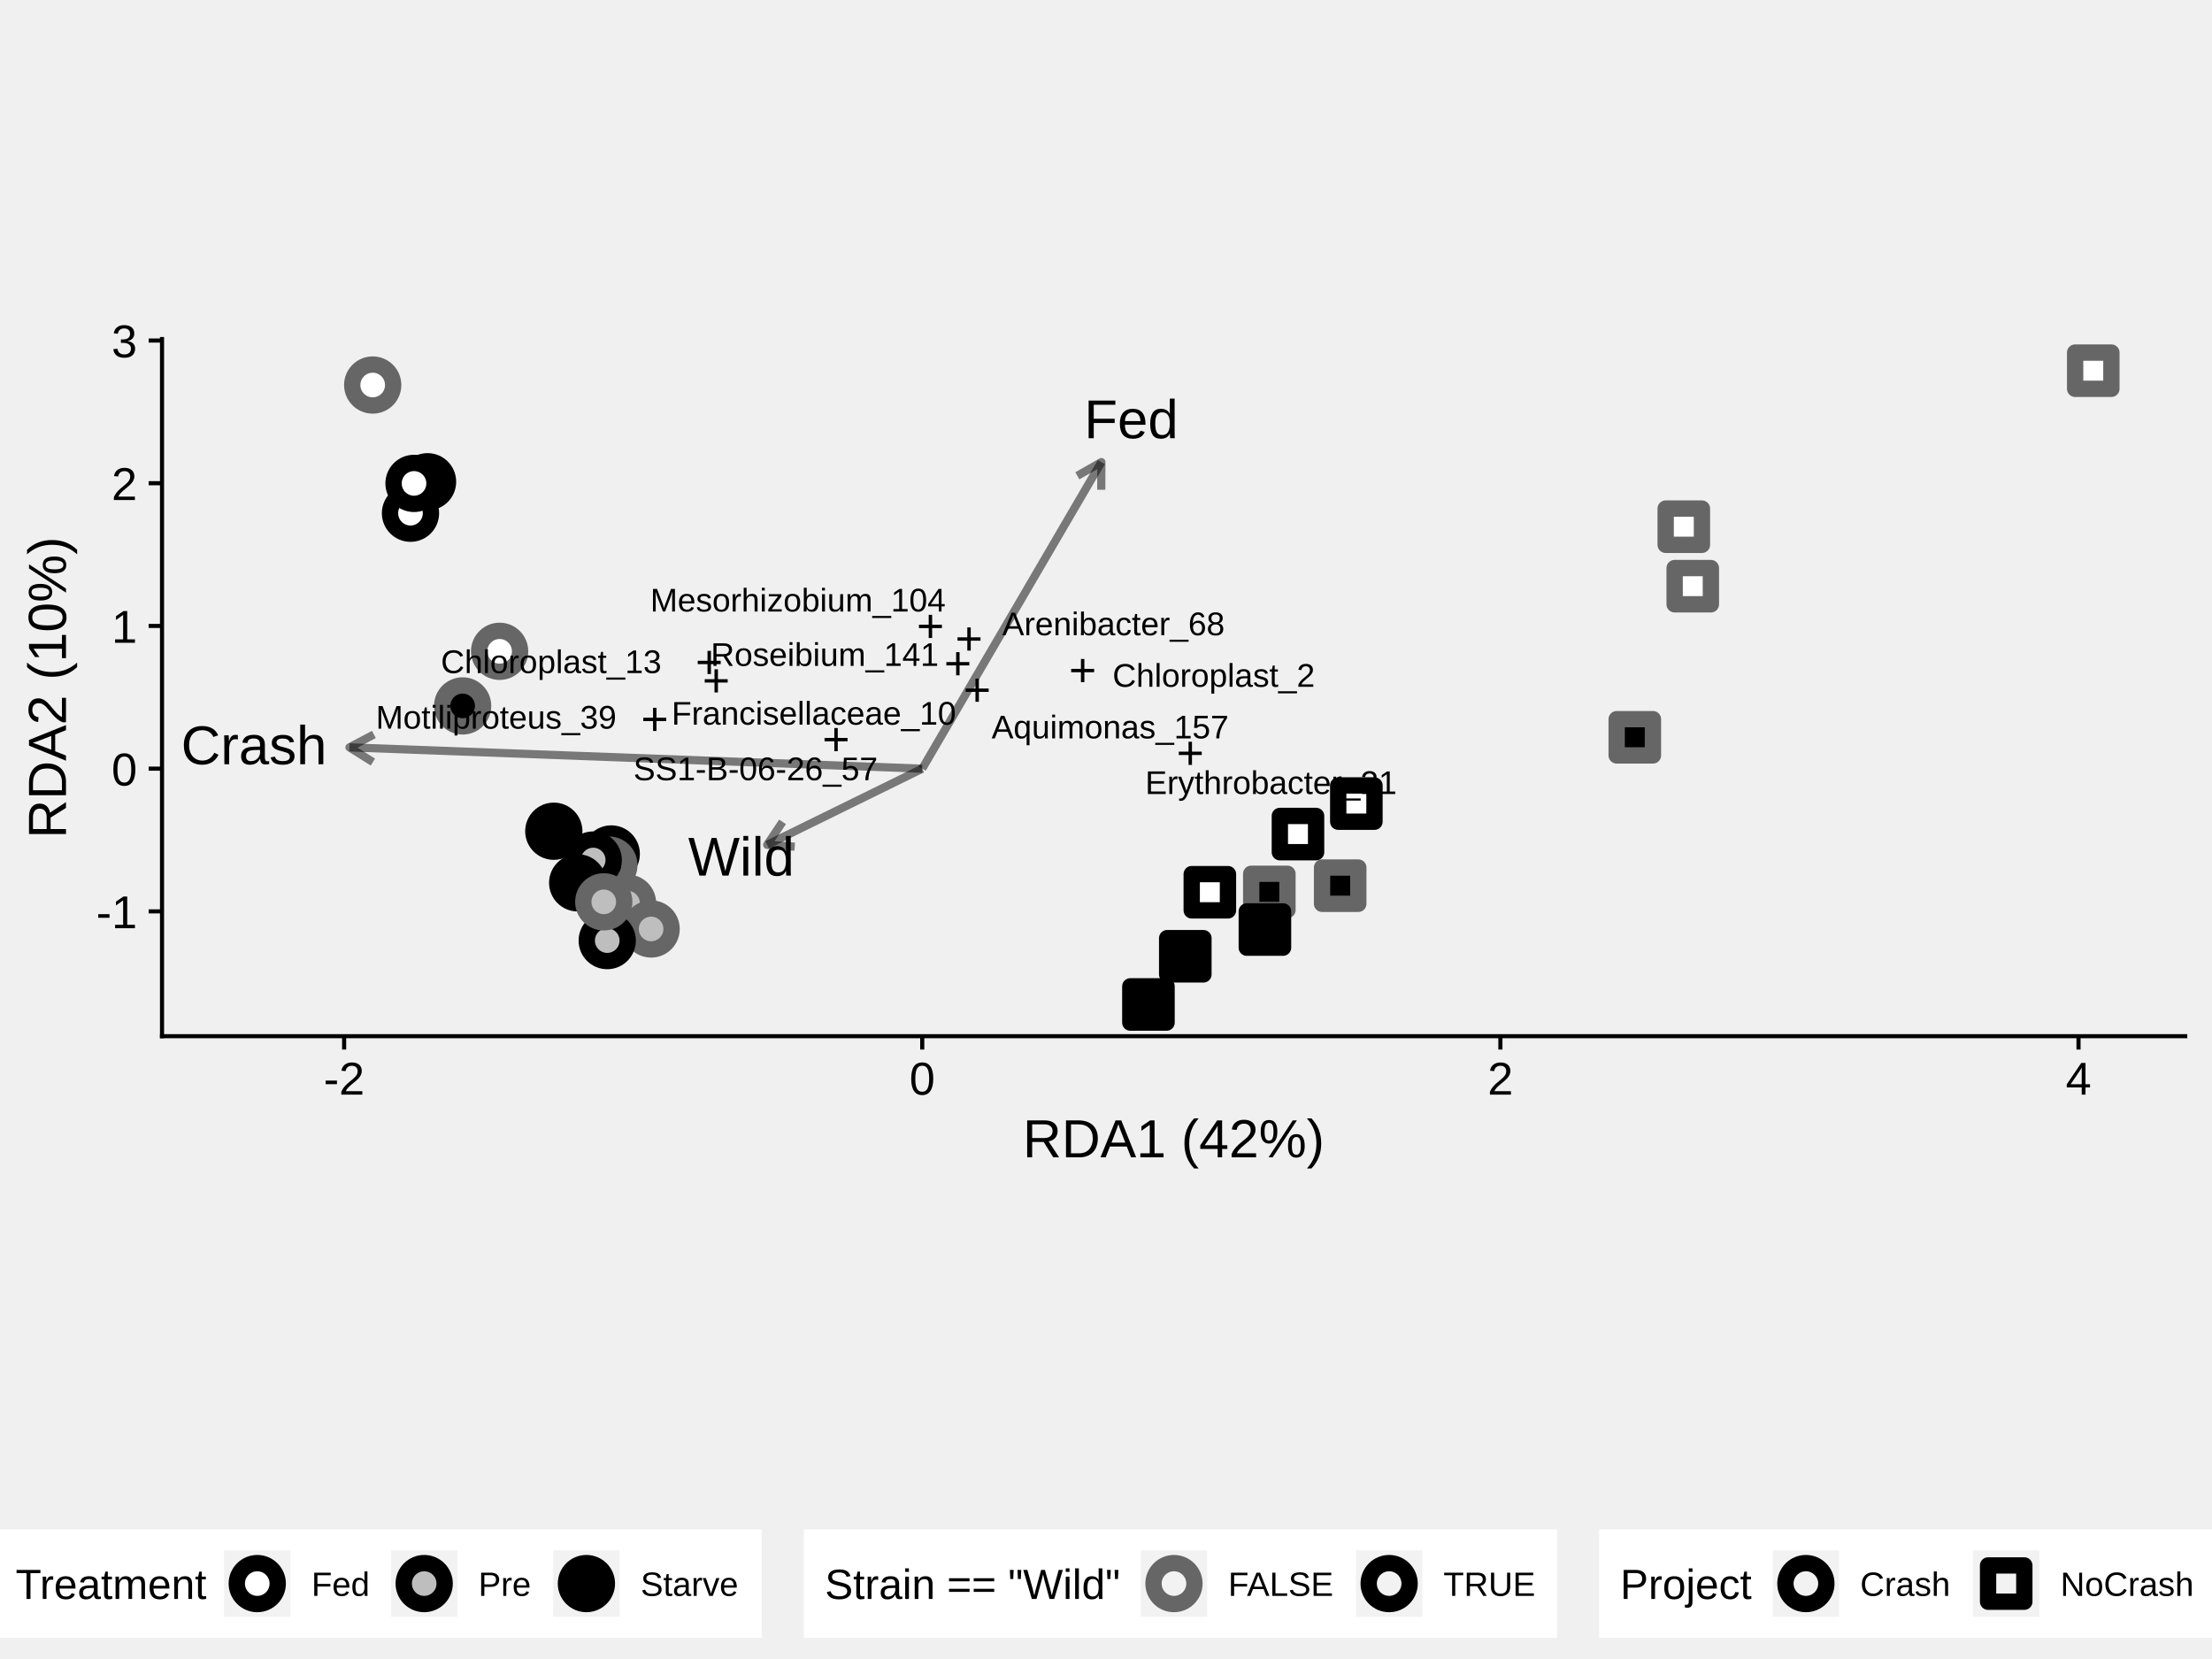
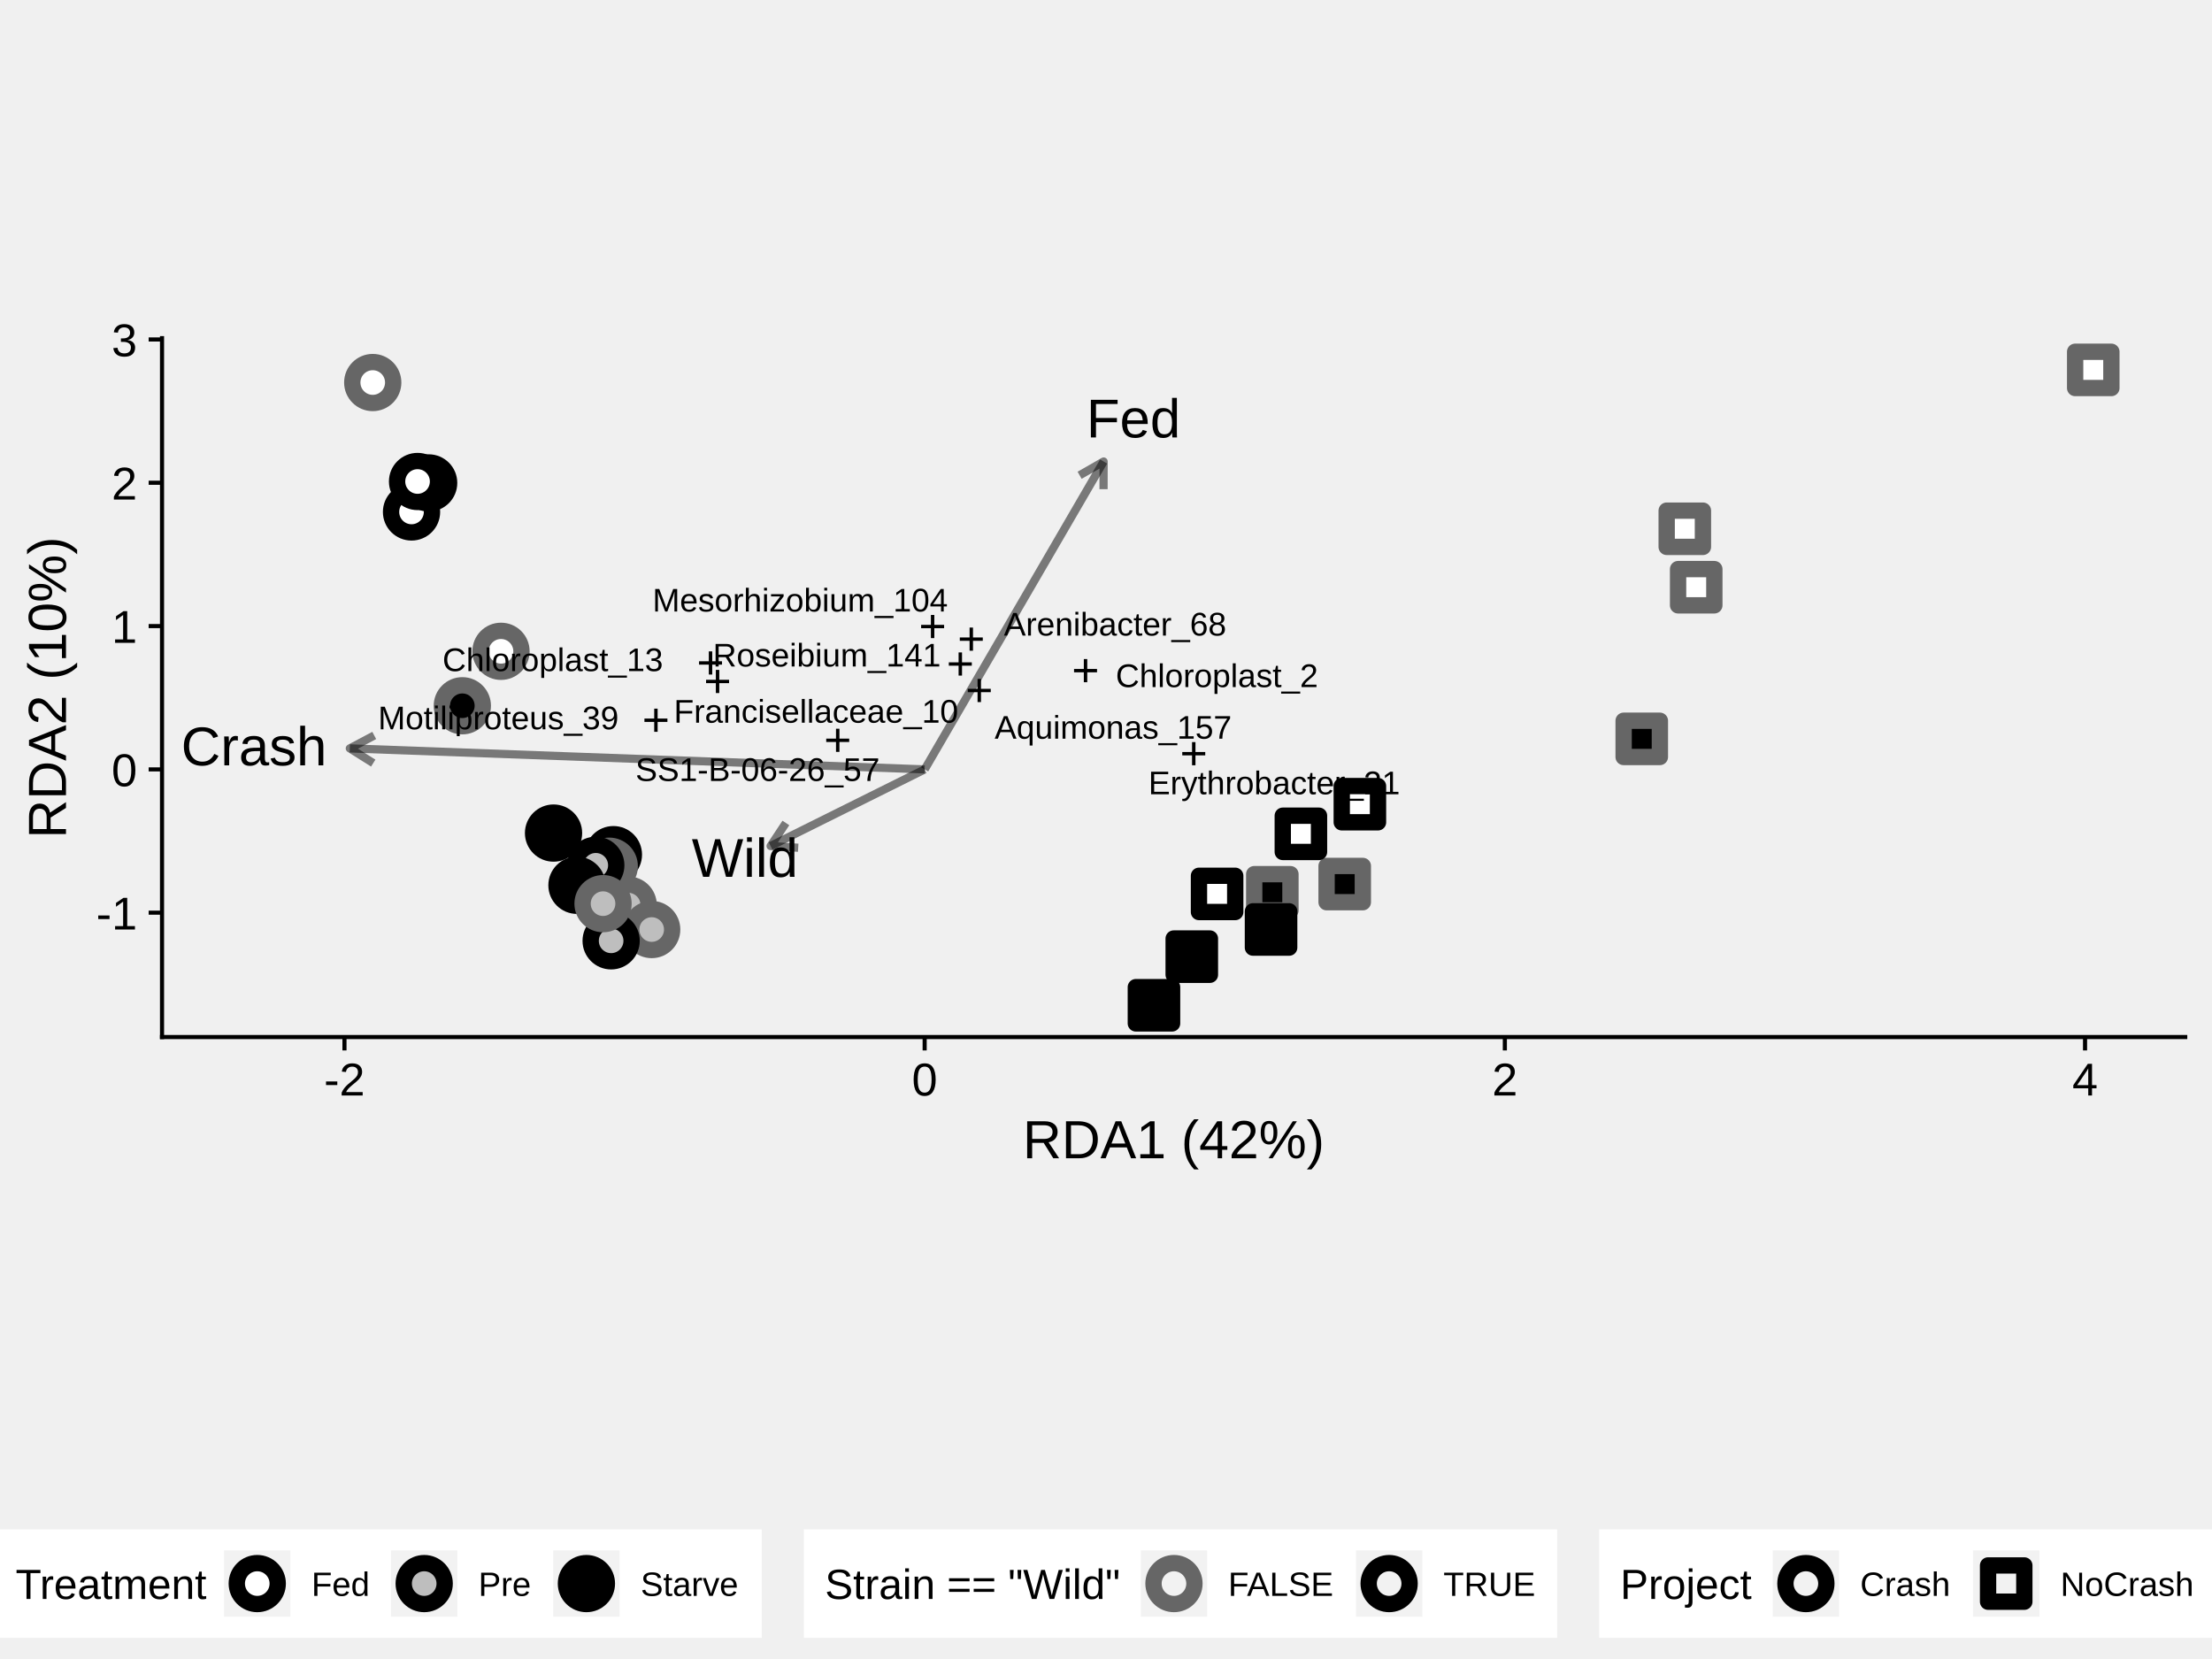
<svg xmlns="http://www.w3.org/2000/svg" class="svglite" width="576.00pt" height="432.00pt" viewBox="0 0 576.00 432.00">
  <defs>
    <style type="text/css">
    .svglite line, .svglite polyline, .svglite polygon, .svglite path, .svglite rect, .svglite circle {
      fill: none;
      stroke: #000000;
      stroke-linecap: round;
      stroke-linejoin: round;
      stroke-miterlimit: 10.00;
    }
  </style>
  </defs>
  <rect width="100%" height="100%" style="stroke: none; fill: none;" />
  <defs>
    <clipPath id="cpMC4wMHw1NzYuMDB8MC4wMHw0MzIuMDA=">
      <rect x="0.00" y="0.00" width="576.00" height="432.00" />
    </clipPath>
  </defs>
  <g clip-path="url(#cpMC4wMHw1NzYuMDB8MC4wMHw0MzIuMDA=)">
</g>
  <defs>
-     <clipPath id="cpMC4wMHw1NzYuMDB8ODEuMzB8MzExLjQy">
-       <rect x="0.00" y="81.30" width="576.00" height="230.12" />
+     <clipPath id="cpMC4wMHw1NzYuMDB8ODEuMDh8MzExLjY1">
+       <rect x="0.00" y="81.08" width="576.00" height="230.57" />
    </clipPath>
  </defs>
-   <g clip-path="url(#cpMC4wMHw1NzYuMDB8ODEuMzB8MzExLjQy)">
+   <g clip-path="url(#cpMC4wMHw1NzYuMDB8ODEuMDh8MzExLjY1)">
</g>
  <g clip-path="url(#cpMC4wMHw1NzYuMDB8MC4wMHw0MzIuMDA=)">
</g>
  <defs>
-     <clipPath id="cpNDIuMTl8NTY5LjAzfDg4LjI4fDI2OS44Mg==">
-       <rect x="42.19" y="88.28" width="526.83" height="181.54" />
+     <clipPath id="cpNDIuMTl8NTY5LjAzfDg4LjA1fDI3MC4wNA==">
+       <rect x="42.19" y="88.05" width="526.83" height="181.99" />
    </clipPath>
  </defs>
-   <g clip-path="url(#cpNDIuMTl8NTY5LjAzfDg4LjI4fDI2OS44Mg==)">
-     <circle cx="162.69" cy="238.37" r="5.33" style="stroke-width: 4.25; fill: #000000;" />
-     <circle cx="159.17" cy="222.37" r="5.33" style="stroke-width: 4.25; fill: #BEBEBE;" />
-     <circle cx="158.55" cy="225.27" r="5.33" style="stroke-width: 4.25; stroke: #666666; fill: #000000;" />
-     <circle cx="163.41" cy="235.19" r="5.33" style="stroke-width: 4.25; stroke: #666666; fill: #BEBEBE;" />
-     <circle cx="169.55" cy="241.90" r="5.33" style="stroke-width: 4.25; stroke: #666666; fill: #BEBEBE;" />
-     <circle cx="158.12" cy="244.93" r="5.33" style="stroke-width: 4.25; fill: #BEBEBE;" />
-     <circle cx="154.47" cy="223.95" r="5.33" style="stroke-width: 4.25; fill: #BEBEBE;" />
-     <circle cx="130.10" cy="169.60" r="5.33" style="stroke-width: 4.25; stroke: #666666; fill: #FFFFFF;" />
-     <circle cx="106.89" cy="133.64" r="5.33" style="stroke-width: 4.25; fill: #FFFFFF;" />
-     <circle cx="97.05" cy="100.26" r="5.33" style="stroke-width: 4.25; stroke: #666666; fill: #FFFFFF;" />
-     <circle cx="111.33" cy="125.45" r="5.33" style="stroke-width: 4.25; fill: #FFFFFF;" />
-     <circle cx="150.43" cy="229.89" r="5.33" style="stroke-width: 4.25; fill: #000000;" />
-     <circle cx="157.22" cy="234.84" r="5.33" style="stroke-width: 4.25; stroke: #666666; fill: #BEBEBE;" />
-     <circle cx="144.21" cy="216.45" r="5.33" style="stroke-width: 4.25; fill: #000000;" />
-     <circle cx="120.47" cy="183.82" r="5.33" style="stroke-width: 4.25; stroke: #666666; fill: #000000;" />
-     <circle cx="107.81" cy="125.88" r="5.33" style="stroke-width: 4.25; fill: #FFFFFF;" />
-     <rect x="325.81" y="227.53" width="9.44" height="9.44" style="stroke-width: 4.25; stroke: #666666; fill: #000000;" />
-     <rect x="420.98" y="187.27" width="9.44" height="9.44" style="stroke-width: 4.25; stroke: #666666; fill: #000000;" />
-     <rect x="436.07" y="147.92" width="9.44" height="9.44" style="stroke-width: 4.25; stroke: #666666; fill: #FFFFFF;" />
-     <rect x="294.33" y="256.84" width="9.44" height="9.44" style="stroke-width: 4.25; fill: #000000;" />
-     <rect x="348.47" y="204.53" width="9.44" height="9.44" style="stroke-width: 4.25; fill: #FFFFFF;" />
-     <rect x="310.32" y="227.62" width="9.44" height="9.44" style="stroke-width: 4.25; fill: #FFFFFF;" />
-     <rect x="344.26" y="225.91" width="9.44" height="9.44" style="stroke-width: 4.25; stroke: #666666; fill: #000000;" />
-     <rect x="433.74" y="132.43" width="9.44" height="9.44" style="stroke-width: 4.25; stroke: #666666; fill: #FFFFFF;" />
-     <rect x="540.36" y="91.81" width="9.44" height="9.44" style="stroke-width: 4.25; stroke: #666666; fill: #FFFFFF;" />
-     <rect x="333.27" y="212.47" width="9.44" height="9.44" style="stroke-width: 4.25; fill: #FFFFFF;" />
-     <rect x="303.93" y="244.29" width="9.44" height="9.44" style="stroke-width: 4.25; fill: #000000;" />
-     <rect x="324.66" y="237.33" width="9.44" height="9.44" style="stroke-width: 4.25; fill: #000000;" />
-     <text x="254.45" y="183.82" text-anchor="middle" style="font-size: 12.33px; font-family: Arimo;" textLength="10.32px" lengthAdjust="spacingAndGlyphs">+</text>
-     <text x="217.70" y="196.69" text-anchor="middle" style="font-size: 12.33px; font-family: Arimo;" textLength="10.32px" lengthAdjust="spacingAndGlyphs">+</text>
-     <text x="242.28" y="167.21" text-anchor="middle" style="font-size: 12.33px; font-family: Arimo;" textLength="10.32px" lengthAdjust="spacingAndGlyphs">+</text>
-     <text x="184.68" y="176.59" text-anchor="middle" style="font-size: 12.33px; font-family: Arimo;" textLength="10.32px" lengthAdjust="spacingAndGlyphs">+</text>
-     <text x="170.50" y="191.42" text-anchor="middle" style="font-size: 12.33px; font-family: Arimo;" textLength="10.32px" lengthAdjust="spacingAndGlyphs">+</text>
-     <text x="249.42" y="176.93" text-anchor="middle" style="font-size: 12.33px; font-family: Arimo;" textLength="10.32px" lengthAdjust="spacingAndGlyphs">+</text>
-     <text x="186.50" y="181.39" text-anchor="middle" style="font-size: 12.33px; font-family: Arimo;" textLength="10.32px" lengthAdjust="spacingAndGlyphs">+</text>
-     <text x="309.94" y="200.26" text-anchor="middle" style="font-size: 12.33px; font-family: Arimo;" textLength="10.32px" lengthAdjust="spacingAndGlyphs">+</text>
-     <text x="281.92" y="178.70" text-anchor="middle" style="font-size: 12.33px; font-family: Arimo;" textLength="10.32px" lengthAdjust="spacingAndGlyphs">+</text>
-     <text x="252.33" y="170.49" text-anchor="middle" style="font-size: 12.33px; font-family: Arimo;" textLength="10.32px" lengthAdjust="spacingAndGlyphs">+</text>
-     <text x="289.08" y="192.27" text-anchor="middle" style="font-size: 8.54px; font-family: Arimo;" textLength="68.04px" lengthAdjust="spacingAndGlyphs">Aquimonas_157</text>
-     <text x="196.75" y="203.17" text-anchor="middle" style="font-size: 8.54px; font-family: Arimo;" textLength="67.90px" lengthAdjust="spacingAndGlyphs">SS1-B-06-26_57</text>
-     <text x="207.79" y="159.23" text-anchor="middle" style="font-size: 8.54px; font-family: Arimo;" textLength="85.15px" lengthAdjust="spacingAndGlyphs">Mesorhizobium_104</text>
-     <text x="143.52" y="175.27" text-anchor="middle" style="font-size: 8.54px; font-family: Arimo;" textLength="63.42px" lengthAdjust="spacingAndGlyphs">Chloroplast_13</text>
-     <text x="129.20" y="189.74" text-anchor="middle" style="font-size: 8.54px; font-family: Arimo;" textLength="70.56px" lengthAdjust="spacingAndGlyphs">Motiliproteus_39</text>
-     <text x="214.75" y="173.40" text-anchor="middle" style="font-size: 8.54px; font-family: Arimo;" textLength="64.88px" lengthAdjust="spacingAndGlyphs">Roseibium_141</text>
-     <text x="211.91" y="188.70" text-anchor="middle" style="font-size: 8.54px; font-family: Arimo;" textLength="80.70px" lengthAdjust="spacingAndGlyphs">Francisellaceae_10</text>
-     <text x="330.97" y="206.76" text-anchor="middle" style="font-size: 8.54px; font-family: Arimo;" textLength="73.81px" lengthAdjust="spacingAndGlyphs">Erythrobacter_21</text>
-     <text x="316.05" y="178.84" text-anchor="middle" style="font-size: 8.54px; font-family: Arimo;" textLength="57.99px" lengthAdjust="spacingAndGlyphs">Chloroplast_2</text>
-     <text x="289.95" y="165.42" text-anchor="middle" style="font-size: 8.54px; font-family: Arimo;" textLength="64.75px" lengthAdjust="spacingAndGlyphs">Arenibacter_68</text>
-     <text x="66.14" y="199.00" text-anchor="middle" style="font-size: 14.23px; font-family: Arimo;" textLength="40.91px" lengthAdjust="spacingAndGlyphs">Crash</text>
-     <text x="193.03" y="228.00" text-anchor="middle" style="font-size: 14.23px; font-family: Arimo;" textLength="30.69px" lengthAdjust="spacingAndGlyphs">Wild</text>
-     <text x="294.57" y="114.11" text-anchor="middle" style="font-size: 14.23px; font-family: Arimo;" textLength="25.18px" lengthAdjust="spacingAndGlyphs">Fed</text>
-     <line x1="240.15" y1="200.16" x2="91.00" y2="194.61" style="stroke-width: 2.13; stroke: #000000; stroke-opacity: 0.50; stroke-linecap: butt;" />
-     <polyline points="97.36,191.25 91.00,194.61 97.10,198.44 " style="stroke-width: 2.13; stroke: #000000; stroke-opacity: 0.50; stroke-linecap: butt;" />
-     <line x1="240.15" y1="200.16" x2="199.77" y2="219.99" style="stroke-width: 2.13; stroke: #000000; stroke-opacity: 0.50; stroke-linecap: butt;" />
-     <polyline points="203.78,214.01 199.77,219.99 206.95,220.47 " style="stroke-width: 2.13; stroke: #000000; stroke-opacity: 0.50; stroke-linecap: butt;" />
-     <line x1="240.15" y1="200.16" x2="286.80" y2="120.33" style="stroke-width: 2.13; stroke: #000000; stroke-opacity: 0.50; stroke-linecap: butt;" />
-     <polyline points="286.76,127.53 286.80,120.33 280.54,123.89 " style="stroke-width: 2.13; stroke: #000000; stroke-opacity: 0.50; stroke-linecap: butt;" />
+   <g clip-path="url(#cpNDIuMTl8NTY5LjAzfDg4LjA1fDI3MC4wNA==)">
+     <circle cx="163.00" cy="239.23" r="5.33" style="stroke-width: 4.25; fill: #000000;" />
+     <circle cx="159.73" cy="222.55" r="5.33" style="stroke-width: 4.25; fill: #BEBEBE;" />
+     <circle cx="158.65" cy="225.56" r="5.33" style="stroke-width: 4.25; stroke: #666666; fill: #000000;" />
+     <circle cx="163.58" cy="235.69" r="5.33" style="stroke-width: 4.25; stroke: #666666; fill: #BEBEBE;" />
+     <circle cx="169.70" cy="242.05" r="5.33" style="stroke-width: 4.25; stroke: #666666; fill: #BEBEBE;" />
+     <circle cx="159.14" cy="244.99" r="5.33" style="stroke-width: 4.25; fill: #BEBEBE;" />
+     <circle cx="155.14" cy="225.32" r="5.33" style="stroke-width: 4.25; fill: #BEBEBE;" />
+     <circle cx="130.46" cy="169.60" r="5.33" style="stroke-width: 4.25; stroke: #666666; fill: #FFFFFF;" />
+     <circle cx="107.16" cy="133.31" r="5.33" style="stroke-width: 4.25; fill: #FFFFFF;" />
+     <circle cx="97.06" cy="99.61" r="5.33" style="stroke-width: 4.25; stroke: #666666; fill: #FFFFFF;" />
+     <circle cx="111.62" cy="125.75" r="5.33" style="stroke-width: 4.25; fill: #FFFFFF;" />
+     <circle cx="150.24" cy="230.53" r="5.33" style="stroke-width: 4.25; fill: #000000;" />
+     <circle cx="157.03" cy="235.31" r="5.33" style="stroke-width: 4.25; stroke: #666666; fill: #BEBEBE;" />
+     <circle cx="144.14" cy="216.93" r="5.33" style="stroke-width: 4.25; fill: #000000;" />
+     <circle cx="120.39" cy="183.78" r="5.33" style="stroke-width: 4.25; stroke: #666666; fill: #000000;" />
+     <circle cx="108.73" cy="125.38" r="5.33" style="stroke-width: 4.25; fill: #FFFFFF;" />
+     <rect x="326.59" y="227.63" width="9.44" height="9.44" style="stroke-width: 4.25; stroke: #666666; fill: #000000;" />
+     <rect x="422.79" y="187.68" width="9.44" height="9.44" style="stroke-width: 4.25; stroke: #666666; fill: #000000;" />
+     <rect x="436.97" y="148.19" width="9.44" height="9.44" style="stroke-width: 4.25; stroke: #666666; fill: #FFFFFF;" />
+     <rect x="295.77" y="257.05" width="9.44" height="9.44" style="stroke-width: 4.25; fill: #000000;" />
+     <rect x="349.39" y="204.69" width="9.44" height="9.44" style="stroke-width: 4.25; fill: #FFFFFF;" />
+     <rect x="312.21" y="228.05" width="9.44" height="9.44" style="stroke-width: 4.25; fill: #FFFFFF;" />
+     <rect x="345.44" y="225.49" width="9.44" height="9.44" style="stroke-width: 4.25; stroke: #666666; fill: #000000;" />
+     <rect x="434.00" y="132.97" width="9.44" height="9.44" style="stroke-width: 4.25; stroke: #666666; fill: #FFFFFF;" />
+     <rect x="540.36" y="91.60" width="9.44" height="9.44" style="stroke-width: 4.25; stroke: #666666; fill: #FFFFFF;" />
+     <rect x="334.03" y="212.41" width="9.44" height="9.44" style="stroke-width: 4.25; fill: #FFFFFF;" />
+     <rect x="305.62" y="244.39" width="9.44" height="9.44" style="stroke-width: 4.25; fill: #000000;" />
+     <rect x="326.26" y="237.31" width="9.44" height="9.44" style="stroke-width: 4.25; fill: #000000;" />
+     <text x="255.00" y="183.90" text-anchor="middle" style="font-size: 12.33px; font-family: Arimo;" textLength="10.32px" lengthAdjust="spacingAndGlyphs">+</text>
+     <text x="218.14" y="196.87" text-anchor="middle" style="font-size: 12.33px; font-family: Arimo;" textLength="10.32px" lengthAdjust="spacingAndGlyphs">+</text>
+     <text x="242.85" y="167.24" text-anchor="middle" style="font-size: 12.33px; font-family: Arimo;" textLength="10.32px" lengthAdjust="spacingAndGlyphs">+</text>
+     <text x="185.02" y="176.73" text-anchor="middle" style="font-size: 12.33px; font-family: Arimo;" textLength="10.32px" lengthAdjust="spacingAndGlyphs">+</text>
+     <text x="170.80" y="191.64" text-anchor="middle" style="font-size: 12.33px; font-family: Arimo;" textLength="10.32px" lengthAdjust="spacingAndGlyphs">+</text>
+     <text x="250.06" y="177.00" text-anchor="middle" style="font-size: 12.33px; font-family: Arimo;" textLength="10.32px" lengthAdjust="spacingAndGlyphs">+</text>
+     <text x="186.85" y="181.55" text-anchor="middle" style="font-size: 12.33px; font-family: Arimo;" textLength="10.32px" lengthAdjust="spacingAndGlyphs">+</text>
+     <text x="310.85" y="200.35" text-anchor="middle" style="font-size: 12.33px; font-family: Arimo;" textLength="10.32px" lengthAdjust="spacingAndGlyphs">+</text>
+     <text x="282.67" y="178.73" text-anchor="middle" style="font-size: 12.33px; font-family: Arimo;" textLength="10.32px" lengthAdjust="spacingAndGlyphs">+</text>
+     <text x="252.92" y="170.52" text-anchor="middle" style="font-size: 12.33px; font-family: Arimo;" textLength="10.32px" lengthAdjust="spacingAndGlyphs">+</text>
+     <text x="289.87" y="192.36" text-anchor="middle" style="font-size: 8.54px; font-family: Arimo;" textLength="68.04px" lengthAdjust="spacingAndGlyphs">Aquimonas_157</text>
+     <text x="197.28" y="203.36" text-anchor="middle" style="font-size: 8.54px; font-family: Arimo;" textLength="67.90px" lengthAdjust="spacingAndGlyphs">SS1-B-06-26_57</text>
+     <text x="208.37" y="159.24" text-anchor="middle" style="font-size: 8.54px; font-family: Arimo;" textLength="85.15px" lengthAdjust="spacingAndGlyphs">Mesorhizobium_104</text>
+     <text x="143.94" y="174.76" text-anchor="middle" style="font-size: 8.54px; font-family: Arimo;" textLength="63.42px" lengthAdjust="spacingAndGlyphs">Chloroplast_13</text>
+     <text x="129.78" y="189.91" text-anchor="middle" style="font-size: 8.54px; font-family: Arimo;" textLength="70.56px" lengthAdjust="spacingAndGlyphs">Motiliproteus_39</text>
+     <text x="215.31" y="173.56" text-anchor="middle" style="font-size: 8.54px; font-family: Arimo;" textLength="64.88px" lengthAdjust="spacingAndGlyphs">Roseibium_141</text>
+     <text x="212.50" y="188.19" text-anchor="middle" style="font-size: 8.54px; font-family: Arimo;" textLength="80.70px" lengthAdjust="spacingAndGlyphs">Francisellaceae_10</text>
+     <text x="331.80" y="206.83" text-anchor="middle" style="font-size: 8.54px; font-family: Arimo;" textLength="73.81px" lengthAdjust="spacingAndGlyphs">Erythrobacter_21</text>
+     <text x="316.88" y="178.92" text-anchor="middle" style="font-size: 8.54px; font-family: Arimo;" textLength="57.99px" lengthAdjust="spacingAndGlyphs">Chloroplast_2</text>
+     <text x="290.38" y="165.50" text-anchor="middle" style="font-size: 8.54px; font-family: Arimo;" textLength="64.75px" lengthAdjust="spacingAndGlyphs">Arenibacter_68</text>
+     <text x="66.14" y="199.29" text-anchor="middle" style="font-size: 14.23px; font-family: Arimo;" textLength="40.91px" lengthAdjust="spacingAndGlyphs">Crash</text>
+     <text x="193.97" y="228.33" text-anchor="middle" style="font-size: 14.23px; font-family: Arimo;" textLength="30.69px" lengthAdjust="spacingAndGlyphs">Wild</text>
+     <text x="295.15" y="113.91" text-anchor="middle" style="font-size: 14.23px; font-family: Arimo;" textLength="25.18px" lengthAdjust="spacingAndGlyphs">Fed</text>
+     <line x1="240.78" y1="200.35" x2="91.09" y2="194.88" style="stroke-width: 2.13; stroke: #000000; stroke-opacity: 0.50; stroke-linecap: butt;" />
+     <polyline points="97.45,191.51 91.09,194.88 97.19,198.71 " style="stroke-width: 2.13; stroke: #000000; stroke-opacity: 0.50; stroke-linecap: butt;" />
+     <line x1="240.78" y1="200.35" x2="200.66" y2="220.30" style="stroke-width: 2.13; stroke: #000000; stroke-opacity: 0.50; stroke-linecap: butt;" />
+     <polyline points="204.64,214.30 200.66,220.30 207.85,220.75 " style="stroke-width: 2.13; stroke: #000000; stroke-opacity: 0.50; stroke-linecap: butt;" />
+     <line x1="240.78" y1="200.35" x2="287.38" y2="120.18" style="stroke-width: 2.13; stroke: #000000; stroke-opacity: 0.50; stroke-linecap: butt;" />
+     <polyline points="287.36,127.38 287.38,120.18 281.13,123.76 " style="stroke-width: 2.13; stroke: #000000; stroke-opacity: 0.50; stroke-linecap: butt;" />
  </g>
  <g clip-path="url(#cpMC4wMHw1NzYuMDB8MC4wMHw0MzIuMDA=)">
-     <polyline points="42.19,269.82 42.19,88.28 " style="stroke-width: 1.07; stroke-linecap: square;" />
-     <text x="35.72" y="241.70" text-anchor="end" style="font-size: 12.00px; font-family: Arimo;" textLength="11.97px" lengthAdjust="spacingAndGlyphs">-1</text>
-     <text x="35.72" y="204.53" text-anchor="end" style="font-size: 12.00px; font-family: Arimo;" textLength="7.64px" lengthAdjust="spacingAndGlyphs">0</text>
-     <text x="35.72" y="167.37" text-anchor="end" style="font-size: 12.00px; font-family: Arimo;" textLength="7.64px" lengthAdjust="spacingAndGlyphs">1</text>
-     <text x="35.72" y="130.20" text-anchor="end" style="font-size: 12.00px; font-family: Arimo;" textLength="7.64px" lengthAdjust="spacingAndGlyphs">2</text>
-     <text x="35.72" y="93.04" text-anchor="end" style="font-size: 12.00px; font-family: Arimo;" textLength="7.64px" lengthAdjust="spacingAndGlyphs">3</text>
-     <polyline points="38.71,237.32 42.19,237.32 " style="stroke-width: 1.07; stroke-linecap: butt;" />
-     <polyline points="38.71,200.16 42.19,200.16 " style="stroke-width: 1.07; stroke-linecap: butt;" />
-     <polyline points="38.71,162.99 42.19,162.99 " style="stroke-width: 1.07; stroke-linecap: butt;" />
-     <polyline points="38.71,125.83 42.19,125.83 " style="stroke-width: 1.07; stroke-linecap: butt;" />
-     <polyline points="38.71,88.67 42.19,88.67 " style="stroke-width: 1.07; stroke-linecap: butt;" />
-     <polyline points="42.19,269.82 569.03,269.82 " style="stroke-width: 1.07; stroke-linecap: square;" />
-     <polyline points="89.61,273.30 89.61,269.82 " style="stroke-width: 1.07; stroke-linecap: butt;" />
-     <polyline points="240.15,273.30 240.15,269.82 " style="stroke-width: 1.07; stroke-linecap: butt;" />
-     <polyline points="390.70,273.30 390.70,269.82 " style="stroke-width: 1.07; stroke-linecap: butt;" />
-     <polyline points="541.24,273.30 541.24,269.82 " style="stroke-width: 1.07; stroke-linecap: butt;" />
-     <text x="89.61" y="285.04" text-anchor="middle" style="font-size: 12.00px; font-family: Arimo;" textLength="11.97px" lengthAdjust="spacingAndGlyphs">-2</text>
-     <text x="240.15" y="285.04" text-anchor="middle" style="font-size: 12.00px; font-family: Arimo;" textLength="7.64px" lengthAdjust="spacingAndGlyphs">0</text>
-     <text x="390.70" y="285.04" text-anchor="middle" style="font-size: 12.00px; font-family: Arimo;" textLength="7.64px" lengthAdjust="spacingAndGlyphs">2</text>
-     <text x="541.24" y="285.04" text-anchor="middle" style="font-size: 12.00px; font-family: Arimo;" textLength="7.64px" lengthAdjust="spacingAndGlyphs">4</text>
-     <text x="305.61" y="301.37" text-anchor="middle" style="font-size: 14.00px; font-family: Arimo;" textLength="85.22px" lengthAdjust="spacingAndGlyphs">RDA1 (42%)</text>
+     <polyline points="42.19,270.04 42.19,88.05 " style="stroke-width: 1.07; stroke-linecap: square;" />
+     <text x="35.72" y="242.04" text-anchor="end" style="font-size: 12.00px; font-family: Arimo;" textLength="11.97px" lengthAdjust="spacingAndGlyphs">-1</text>
+     <text x="35.72" y="204.72" text-anchor="end" style="font-size: 12.00px; font-family: Arimo;" textLength="7.64px" lengthAdjust="spacingAndGlyphs">0</text>
+     <text x="35.72" y="167.40" text-anchor="end" style="font-size: 12.00px; font-family: Arimo;" textLength="7.64px" lengthAdjust="spacingAndGlyphs">1</text>
+     <text x="35.72" y="130.09" text-anchor="end" style="font-size: 12.00px; font-family: Arimo;" textLength="7.64px" lengthAdjust="spacingAndGlyphs">2</text>
+     <text x="35.72" y="92.77" text-anchor="end" style="font-size: 12.00px; font-family: Arimo;" textLength="7.64px" lengthAdjust="spacingAndGlyphs">3</text>
+     <polyline points="38.71,237.66 42.19,237.66 " style="stroke-width: 1.07; stroke-linecap: butt;" />
+     <polyline points="38.71,200.35 42.19,200.35 " style="stroke-width: 1.07; stroke-linecap: butt;" />
+     <polyline points="38.71,163.03 42.19,163.03 " style="stroke-width: 1.07; stroke-linecap: butt;" />
+     <polyline points="38.71,125.71 42.19,125.71 " style="stroke-width: 1.07; stroke-linecap: butt;" />
+     <polyline points="38.71,88.40 42.19,88.40 " style="stroke-width: 1.07; stroke-linecap: butt;" />
+     <polyline points="42.19,270.04 569.03,270.04 " style="stroke-width: 1.07; stroke-linecap: square;" />
+     <polyline points="89.70,273.53 89.70,270.04 " style="stroke-width: 1.07; stroke-linecap: butt;" />
+     <polyline points="240.78,273.53 240.78,270.04 " style="stroke-width: 1.07; stroke-linecap: butt;" />
+     <polyline points="391.86,273.53 391.86,270.04 " style="stroke-width: 1.07; stroke-linecap: butt;" />
+     <polyline points="542.94,273.53 542.94,270.04 " style="stroke-width: 1.07; stroke-linecap: butt;" />
+     <text x="89.70" y="285.27" text-anchor="middle" style="font-size: 12.00px; font-family: Arimo;" textLength="11.97px" lengthAdjust="spacingAndGlyphs">-2</text>
+     <text x="240.78" y="285.27" text-anchor="middle" style="font-size: 12.00px; font-family: Arimo;" textLength="7.64px" lengthAdjust="spacingAndGlyphs">0</text>
+     <text x="391.86" y="285.27" text-anchor="middle" style="font-size: 12.00px; font-family: Arimo;" textLength="7.64px" lengthAdjust="spacingAndGlyphs">2</text>
+     <text x="542.94" y="285.27" text-anchor="middle" style="font-size: 12.00px; font-family: Arimo;" textLength="7.64px" lengthAdjust="spacingAndGlyphs">4</text>
+     <text x="305.61" y="301.60" text-anchor="middle" style="font-size: 14.00px; font-family: Arimo;" textLength="85.22px" lengthAdjust="spacingAndGlyphs">RDA1 (42%)</text>
    <text transform="translate(17.18,179.05) rotate(-90)" text-anchor="middle" style="font-size: 14.00px; font-family: Arimo;" textLength="85.22px" lengthAdjust="spacingAndGlyphs">RDA2 (10%)</text>
    <rect x="-1.42" y="398.24" width="199.78" height="28.24" style="stroke-width: 1.07; stroke: none; fill: #FFFFFF;" />
    <text x="4.06" y="416.37" style="font-size: 11.00px; font-family: Arimo;" textLength="55.96px" lengthAdjust="spacingAndGlyphs">Treatment</text>
    <rect x="58.35" y="403.72" width="17.28" height="17.28" style="stroke-width: 1.07; stroke: none; fill: #F2F2F2;" />
    <circle cx="66.99" cy="412.36" r="5.33" style="stroke-width: 4.25; fill: #FFFFFF;" />
    <rect x="101.82" y="403.72" width="17.28" height="17.28" style="stroke-width: 1.07; stroke: none; fill: #F2F2F2;" />
    <circle cx="110.46" cy="412.36" r="5.33" style="stroke-width: 4.25; fill: #BEBEBE;" />
    <rect x="144.06" y="403.72" width="17.28" height="17.28" style="stroke-width: 1.07; stroke: none; fill: #F2F2F2;" />
    <circle cx="152.70" cy="412.36" r="5.33" style="stroke-width: 4.25; fill: #000000;" />
    <text x="81.11" y="415.57" style="font-size: 8.80px; font-family: Arimo;" textLength="15.58px" lengthAdjust="spacingAndGlyphs">Fed</text>
    <text x="124.58" y="415.57" style="font-size: 8.80px; font-family: Arimo;" textLength="13.99px" lengthAdjust="spacingAndGlyphs">Pre</text>
    <text x="166.82" y="415.57" style="font-size: 8.80px; font-family: Arimo;" textLength="28.66px" lengthAdjust="spacingAndGlyphs">Starve</text>
    <rect x="209.32" y="398.24" width="196.15" height="28.24" style="stroke-width: 1.07; stroke: none; fill: #FFFFFF;" />
    <text x="214.80" y="416.37" style="font-size: 11.00px; font-family: Arimo;" textLength="91.88px" lengthAdjust="spacingAndGlyphs">Strain == "Wild"</text>
    <rect x="297.06" y="403.72" width="17.28" height="17.28" style="stroke-width: 1.07; stroke: none; fill: #F2F2F2;" />
    <circle cx="305.70" cy="412.36" r="5.33" style="stroke-width: 4.25; stroke: #666666;" />
    <rect x="353.09" y="403.72" width="17.28" height="17.28" style="stroke-width: 1.07; stroke: none; fill: #F2F2F2;" />
    <circle cx="361.73" cy="412.36" r="5.33" style="stroke-width: 4.25;" />
    <text x="319.82" y="415.57" style="font-size: 8.80px; font-family: Arimo;" textLength="26.32px" lengthAdjust="spacingAndGlyphs">FALSE</text>
    <text x="375.85" y="415.57" style="font-size: 8.80px; font-family: Arimo;" textLength="23.48px" lengthAdjust="spacingAndGlyphs">TRUE</text>
    <rect x="416.42" y="398.24" width="161.00" height="28.24" style="stroke-width: 1.07; stroke: none; fill: #FFFFFF;" />
    <text x="421.90" y="416.37" style="font-size: 11.00px; font-family: Arimo;" textLength="37.63px" lengthAdjust="spacingAndGlyphs">Project</text>
    <rect x="461.61" y="403.72" width="17.28" height="17.28" style="stroke-width: 1.07; stroke: none; fill: #F2F2F2;" />
    <circle cx="470.25" cy="412.36" r="5.33" style="stroke-width: 4.25;" />
    <rect x="513.77" y="403.72" width="17.28" height="17.28" style="stroke-width: 1.07; stroke: none; fill: #F2F2F2;" />
    <rect x="517.69" y="407.64" width="9.44" height="9.44" style="stroke-width: 4.25;" />
    <text x="484.37" y="415.57" style="font-size: 8.80px; font-family: Arimo;" textLength="25.31px" lengthAdjust="spacingAndGlyphs">Crash</text>
    <text x="536.53" y="415.57" style="font-size: 8.80px; font-family: Arimo;" textLength="37.27px" lengthAdjust="spacingAndGlyphs">NoCrash</text>
  </g>
</svg>
